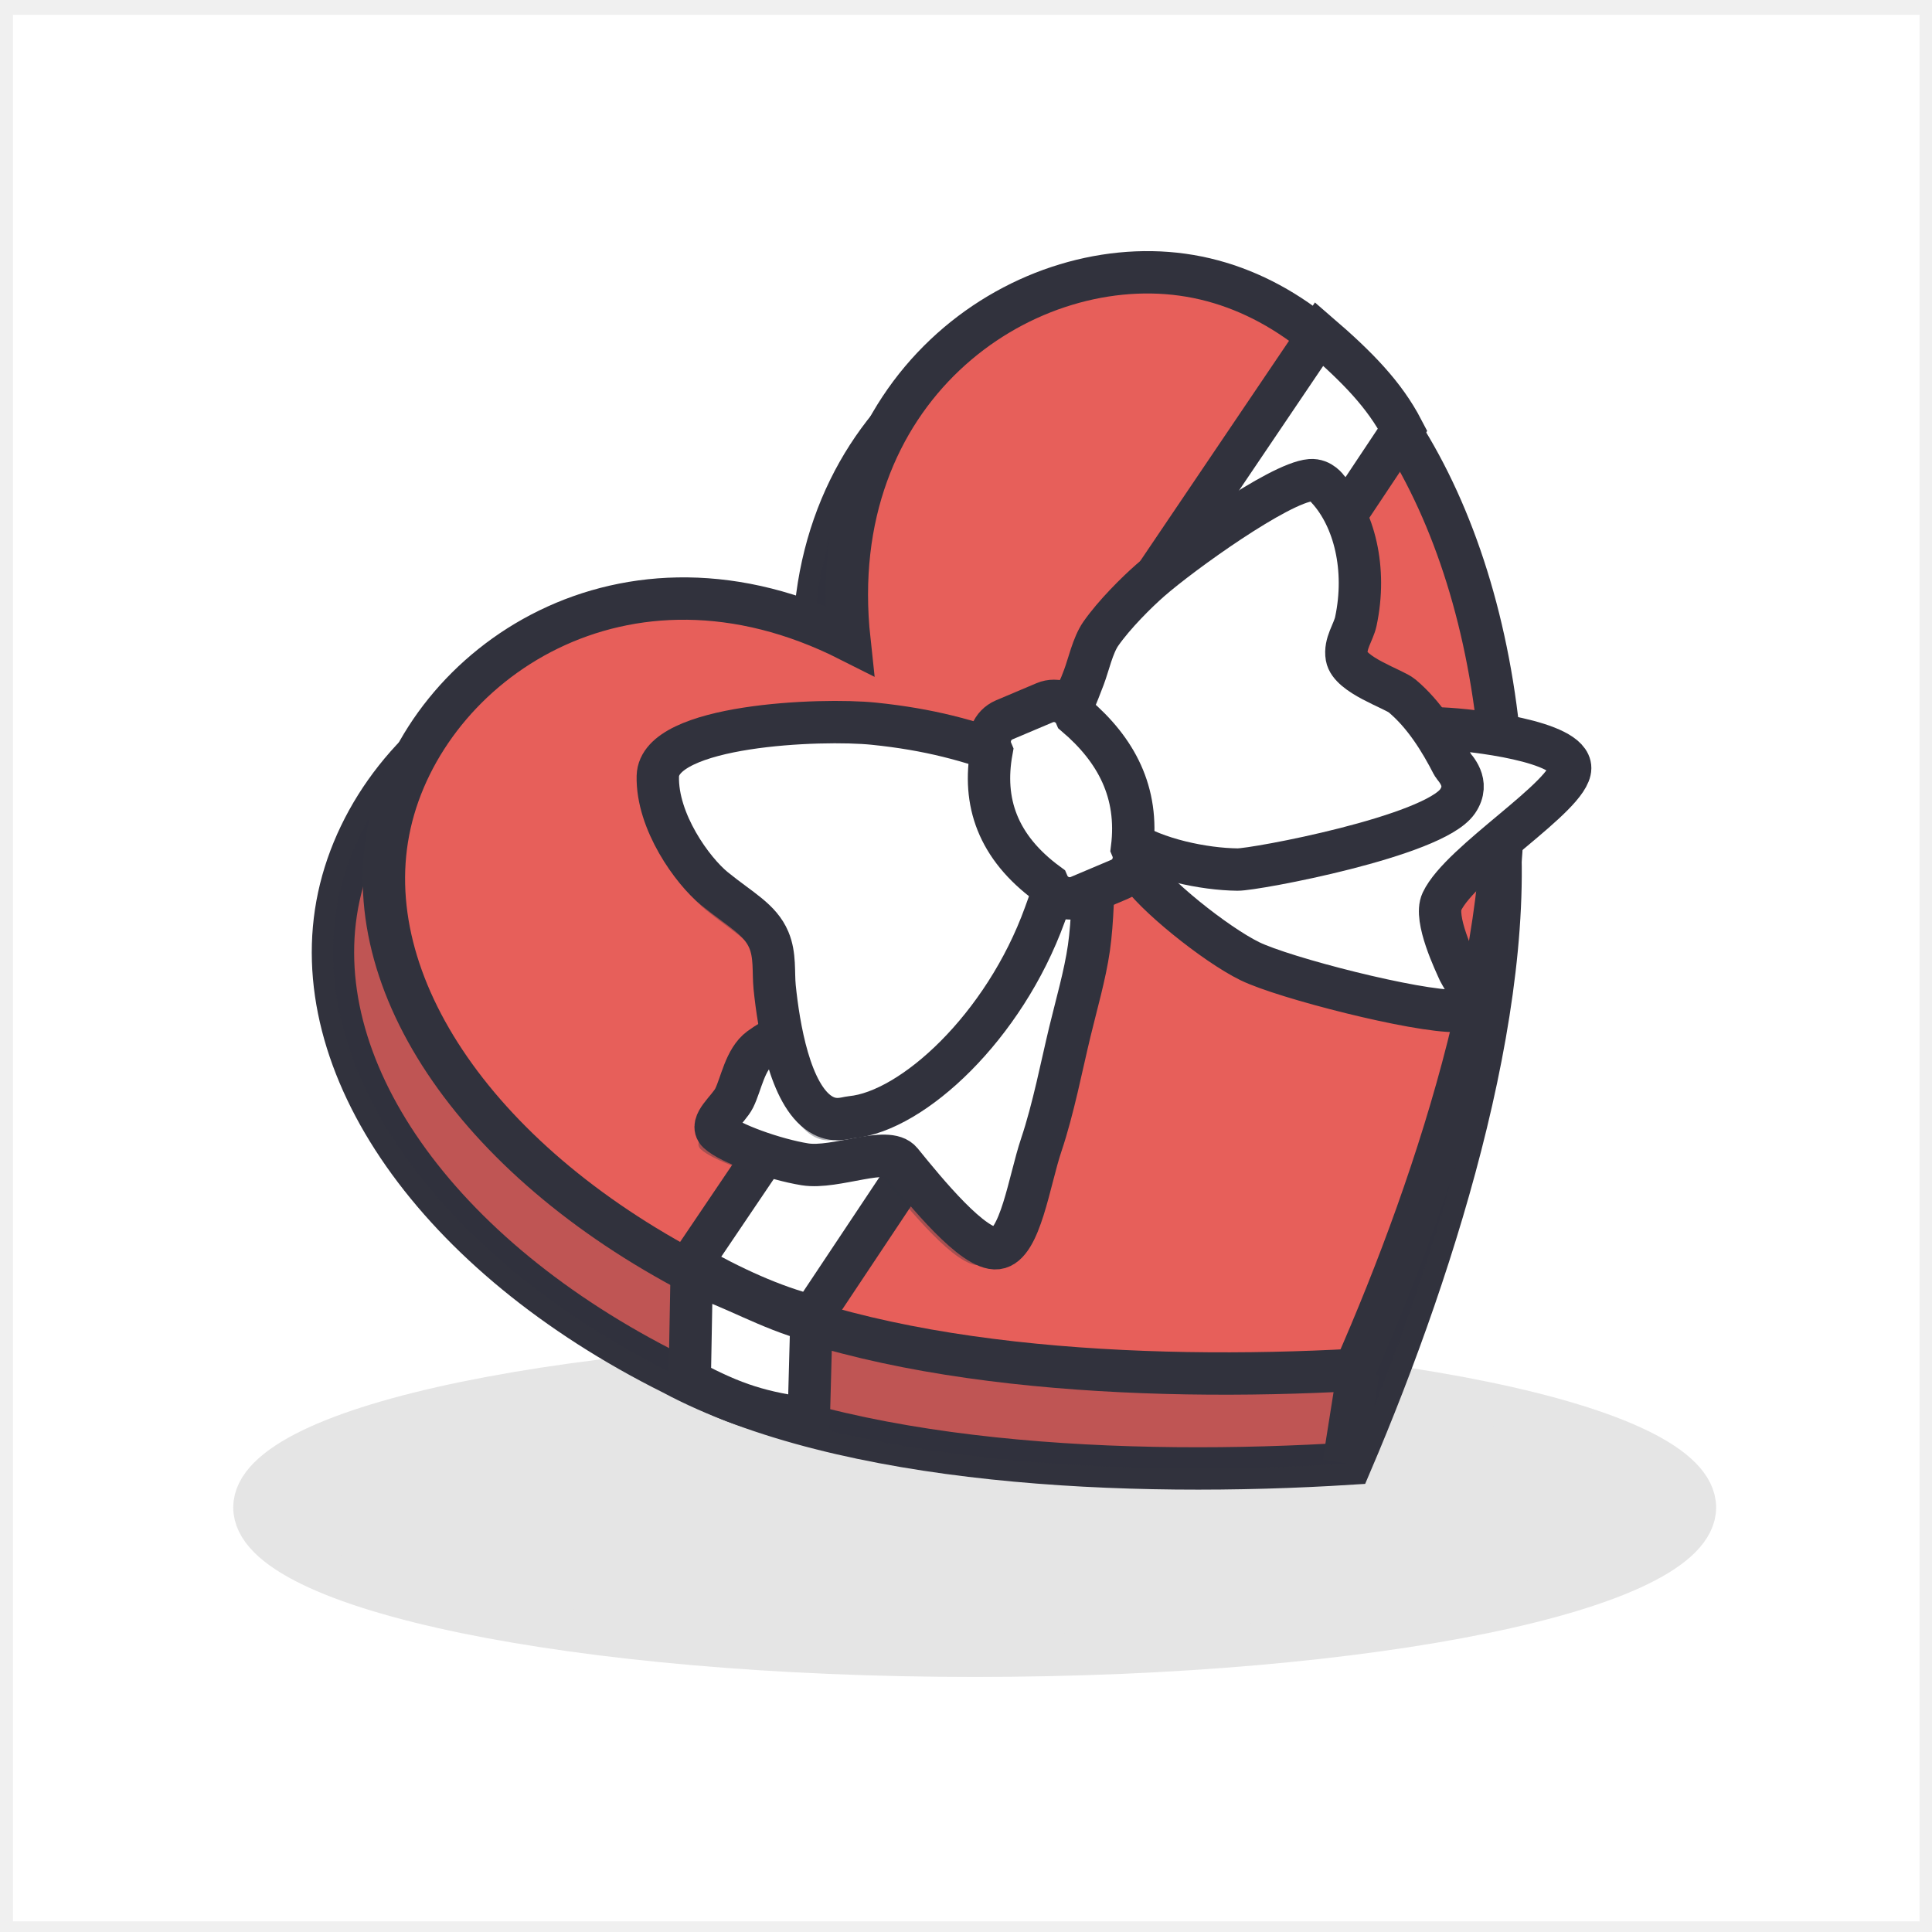
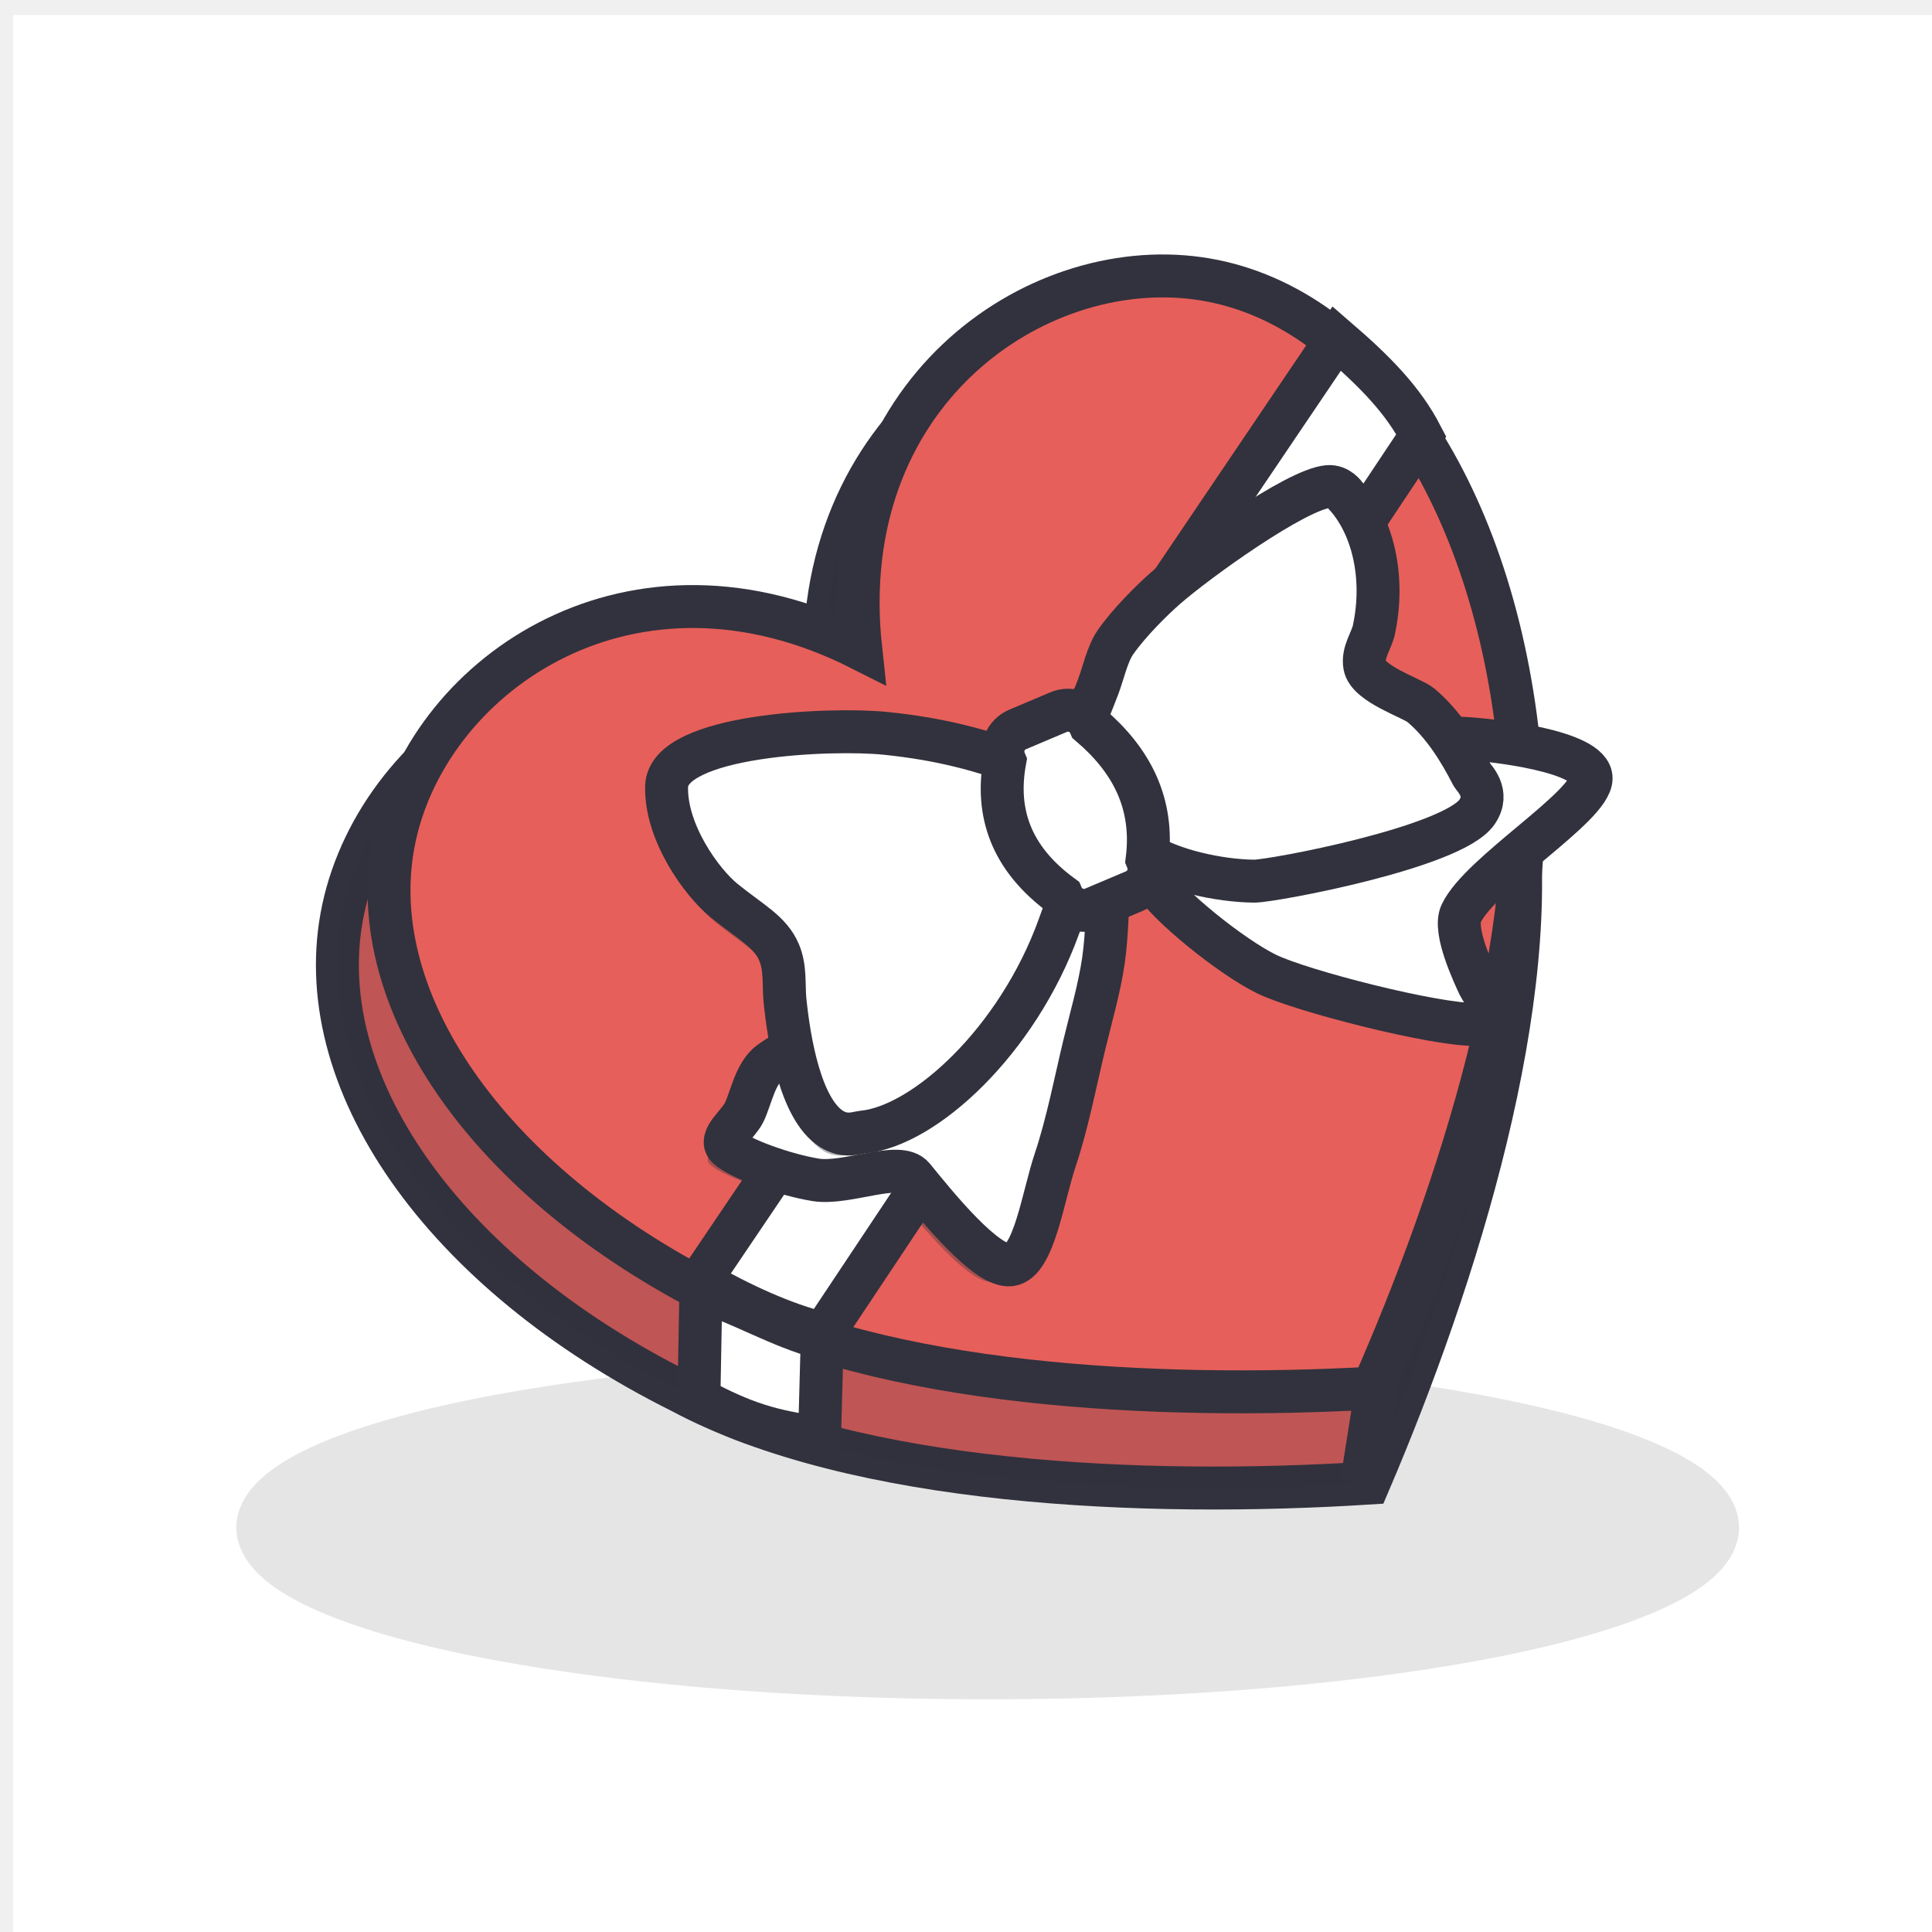
- <svg xmlns="http://www.w3.org/2000/svg" version="1.1" width="364.8" height="364.8">
+ <svg xmlns="http://www.w3.org/2000/svg" version="1.1" width="360" height="360">
  <g id="dp_dp001" transform="matrix(1,0,0,1,-7673.96,-2504.36)">
    <path id="dp_path002" fill="white" fill-rule="evenodd" d="M 7676.41,2507.15 L 8036.41,2507.15 L 8036.41,2867.15 L 7676.41,2867.15 Z " />
    <path id="dp_path003" fill="#e5e5e5" fill-rule="evenodd" stroke="#e5e5e5" stroke-width="8" d="M 7858,2761 C 7933.11,2761 7994,2773.54 7994,2789 C 7994,2804.46 7933.11,2817 7858,2817 C 7782.89,2817 7722,2804.46 7722,2789 C 7722,2773.54 7782.89,2761 7858,2761 Z " />
    <path id="dp_path004" fill="#e75f5a" fill-rule="evenodd" stroke="#31323d" stroke-width="8" d="M 7828.2,2636.64 C 7822.41,2586.86 7861.24,2559.33 7893.25,2563.57 C 7925.27,2567.81 7950.48,2603.83 7956.27,2653.61 C 7961.58,2690.26 7945.54,2742.05 7929.02,2780.71 C 7887.29,2783.35 7833.44,2781.11 7800.95,2763.73 C 7756.33,2741.48 7731.12,2705.46 7737.93,2673.69 C 7744.75,2641.92 7783.58,2614.39 7828.2,2636.64 Z " />
    <path id="dp_path005" fill="#31323d" fill-rule="evenodd" fill-opacity="0.216" d="M 7828.2,2636.64 C 7822.41,2586.86 7861.24,2559.33 7893.25,2563.57 C 7925.27,2567.81 7950.48,2603.83 7956.27,2653.61 C 7961.58,2690.26 7945.54,2742.05 7929.02,2780.71 C 7887.29,2783.35 7833.44,2781.11 7800.95,2763.73 C 7756.33,2741.48 7731.12,2705.46 7737.93,2673.69 C 7744.75,2641.92 7783.58,2614.39 7828.2,2636.64 Z " />
    <path id="dp_path006" fill="#e75f5a" fill-rule="evenodd" stroke="#31323d" stroke-width="8" d="M 7834.34,2625.28 C 7829.2,2577.89 7866.61,2551.97 7897.25,2556.23 C 7927.88,2560.49 7951.73,2594.92 7956.88,2642.32 C 7961.67,2677.21 7945.89,2726.37 7929.75,2763.02 C 7889.77,2765.24 7838.21,2762.74 7807.22,2745.98 C 7764.66,2724.51 7740.81,2690.07 7747.59,2659.9 C 7754.37,2629.72 7791.78,2603.8 7834.34,2625.28 Z " />
    <path id="dp_path007" fill="none" fill-rule="evenodd" stroke="#31323d" stroke-width="8" d="M 7930.41,2763.45 C 7929.5,2769.17 7927.69,2780.6 7927.69,2780.6" />
    <path id="dp_path008" fill="white" fill-rule="evenodd" stroke="#31323d" stroke-width="8" d="M 7804.37,2743.06 L 7923.04,2567.44 C 7930.23,2573.64 7935.37,2578.89 7938.8,2585.48 L 7827.33,2752.9 C 7819.83,2751.01 7812.14,2747.46 7804.37,2743.06 Z " />
    <path id="dp_path009" fill="white" fill-rule="evenodd" stroke="#31323d" stroke-width="8" d="M 7804.56,2744.81 C 7812.89,2747.6 7818.98,2751.44 7827.17,2753.7 L 7826.67,2772.28 C 7817.89,2771.14 7812.55,2769.54 7804.19,2765.04 Z " />
    <path id="dp_path010" fill="#31323d" fill-rule="evenodd" fill-opacity="0.388" d="M 7943.75,2645.13 C 7929.14,2644.46 7916.49,2651.87 7899.55,2656.14 C 7894.91,2657.31 7886.09,2657.58 7884.78,2663.52 C 7884.17,2666.27 7884.77,2669.13 7886.29,2671.68 C 7889.01,2676.23 7901.05,2685.88 7907.52,2689.05 C 7913.96,2692.21 7938.96,2698.61 7946.55,2698.46 C 7952.13,2698.35 7947.41,2691.89 7947.07,2691.12 C 7946.27,2689.33 7942.26,2681.04 7943.78,2677.79 C 7947.34,2670.23 7967.99,2657.87 7968,2652.6 C 7968.02,2647.5 7949.6,2645.38 7943.75,2645.13 Z " />
    <path id="dp_path011" fill="#31323d" fill-rule="evenodd" fill-opacity="0.361" d="M 7877.2,2671.37 C 7877.15,2674.76 7877.05,2681.54 7876.33,2686.55 C 7875.58,2691.73 7873.99,2697.15 7872.71,2702.43 C 7871.21,2708.63 7869.61,2716.95 7867.32,2723.75 C 7865.07,2730.45 7863.39,2742.71 7858.98,2743.24 C 7854.58,2743.77 7845.45,2732.54 7840.89,2726.92 C 7838.33,2723.78 7828.49,2728.33 7822.72,2727.41 C 7816.96,2726.48 7808.52,2723.45 7806.29,2721.37 C 7804.55,2719.74 7808.28,2717.03 7809.35,2714.9 C 7810.67,2712.25 7811.37,2707.57 7814.23,2705.48 C 7819.51,2701.62 7832.2,2696.5 7841.03,2691.72 C 7851.52,2686.03 7868.64,2676.26 7877.2,2671.37 Z " />
    <path id="dp_path012" fill="white" fill-rule="evenodd" stroke="#31323d" stroke-width="8" d="M 7880.45,2668.17 C 7880.4,2671.56 7880.29,2678.34 7879.57,2683.35 C 7878.82,2688.53 7877.23,2693.95 7875.96,2699.23 C 7874.46,2705.43 7872.86,2713.75 7870.57,2720.55 C 7868.31,2727.25 7866.63,2739.51 7862.23,2740.04 C 7857.82,2740.57 7848.69,2729.34 7844.13,2723.72 C 7841.58,2720.58 7831.73,2725.13 7825.96,2724.21 C 7820.2,2723.28 7811.77,2720.25 7809.54,2718.17 C 7807.8,2716.54 7811.53,2713.83 7812.59,2711.7 C 7813.91,2709.05 7814.62,2704.37 7817.47,2702.28 C 7822.75,2698.42 7835.44,2693.3 7844.27,2688.52 C 7854.77,2682.83 7871.89,2673.06 7880.45,2668.17 Z " />
    <path id="dp_path013" fill="#31323d" fill-rule="evenodd" fill-opacity="0.361" d="M 7863.64,2651.31 C 7855.39,2648.17 7847.66,2646.09 7837.35,2645.03 C 7827.36,2644 7796.77,2645.21 7796.53,2654.93 C 7796.32,2663.5 7803.08,2672.82 7807.25,2676.19 C 7812.18,2680.19 7815.86,2681.97 7817.5,2685.85 C 7818.73,2688.77 7818.31,2691.95 7818.59,2694.78 C 7819.35,2702.18 7821.45,2715.08 7827.26,2718.74 C 7829.86,2720.37 7831.97,2719.43 7833.09,2719.32 C 7844.66,2718.2 7861.92,2702.31 7869.61,2681.08 C 7871.43,2676.03 7873.06,2671.85 7872.42,2666.88 C 7871.61,2660.62 7868.01,2656.79 7863.64,2651.31 Z " />
    <path id="dp_path014" fill="white" fill-rule="evenodd" stroke="#31323d" stroke-width="8" d="M 7946.19,2641.92 C 7931.58,2641.25 7918.93,2648.67 7901.99,2652.94 C 7897.35,2654.11 7888.53,2654.37 7887.22,2660.32 C 7886.61,2663.07 7887.21,2665.93 7888.72,2668.47 C 7891.45,2673.03 7903.49,2682.68 7909.95,2685.85 C 7916.4,2689.01 7941.4,2695.4 7948.99,2695.25 C 7954.57,2695.14 7949.85,2688.68 7949.51,2687.92 C 7948.71,2686.13 7944.69,2677.83 7946.22,2674.59 C 7949.78,2667.03 7970.42,2654.66 7970.44,2649.39 C 7970.46,2644.3 7952.04,2642.17 7946.19,2641.92 Z " />
    <path id="dp_path015" fill="white" fill-rule="evenodd" stroke="#31323d" stroke-width="8" d="M 7865.28,2647.29 C 7857.03,2644.15 7849.3,2642.07 7838.98,2641.01 C 7829,2639.98 7798.41,2641.19 7798.17,2650.91 C 7797.96,2659.48 7804.72,2668.8 7808.88,2672.17 C 7813.82,2676.17 7817.49,2677.95 7819.13,2681.83 C 7820.37,2684.75 7819.95,2687.93 7820.23,2690.76 C 7820.99,2698.17 7823.09,2711.06 7828.9,2714.72 C 7831.5,2716.35 7833.61,2715.42 7834.73,2715.31 C 7846.3,2714.18 7863.56,2698.29 7871.25,2677.06 C 7873.07,2672.02 7874.7,2667.84 7874.05,2662.86 C 7873.25,2656.6 7869.65,2652.77 7865.28,2647.29 Z " />
    <path id="dp_path016" fill="white" fill-rule="evenodd" stroke="#31323d" stroke-width="8" d="M 7874.19,2642.42 C 7876.21,2638.49 7877.25,2635.82 7878.62,2632.24 C 7879.51,2629.89 7880.29,2626.22 7881.81,2624.03 C 7884.37,2620.36 7888.61,2616.17 7891.13,2613.96 C 7897.01,2608.79 7915.49,2595.53 7921.41,2595.03 C 7923.44,2594.86 7924.65,2596.67 7924.67,2596.7 C 7929.7,2602.25 7932.08,2611.79 7929.97,2621.69 C 7929.53,2623.77 7927.81,2625.88 7928.25,2628.39 C 7928.85,2631.84 7937.12,2634.43 7938.7,2635.76 C 7942.87,2639.25 7945.91,2644.18 7948.23,2648.71 C 7948.57,2649.37 7951.64,2652.08 7949.18,2655.67 C 7944.63,2662.29 7910.9,2668.59 7907.63,2668.55 C 7901.25,2668.48 7892.13,2666.59 7886.78,2663.03 C 7880.61,2658.92 7877.48,2649.98 7874.19,2642.42 Z " />
    <path id="dp_path017" fill="#31323d" fill-rule="evenodd" fill-opacity="0.357" d="M 7871.2,2640.27 C 7873.47,2639.31 7876.09,2640.37 7877.05,2642.65 C 7884.69,2649.16 7889.01,2657.18 7887.69,2667.76 C 7888.65,2670.04 7887.59,2672.66 7885.32,2673.62 L 7877.66,2676.86 C 7875.39,2677.83 7872.76,2676.76 7871.8,2674.49 C 7862.27,2667.51 7859.42,2658.98 7861.17,2649.37 C 7860.2,2647.1 7861.27,2644.48 7863.54,2643.52 Z " />
    <path id="dp_path018" fill="white" fill-rule="evenodd" stroke="#31323d" stroke-width="8" d="M 7871.22,2637.05 C 7873.49,2636.09 7876.11,2637.15 7877.07,2639.43 C 7884.71,2645.94 7889.03,2653.96 7887.71,2664.54 C 7888.67,2666.81 7887.61,2669.44 7885.34,2670.4 L 7877.68,2673.64 C 7875.41,2674.6 7872.79,2673.54 7871.82,2671.27 C 7862.29,2664.29 7859.44,2655.76 7861.19,2646.15 C 7860.23,2643.88 7861.29,2641.26 7863.56,2640.29 Z " />
  </g>
</svg>
